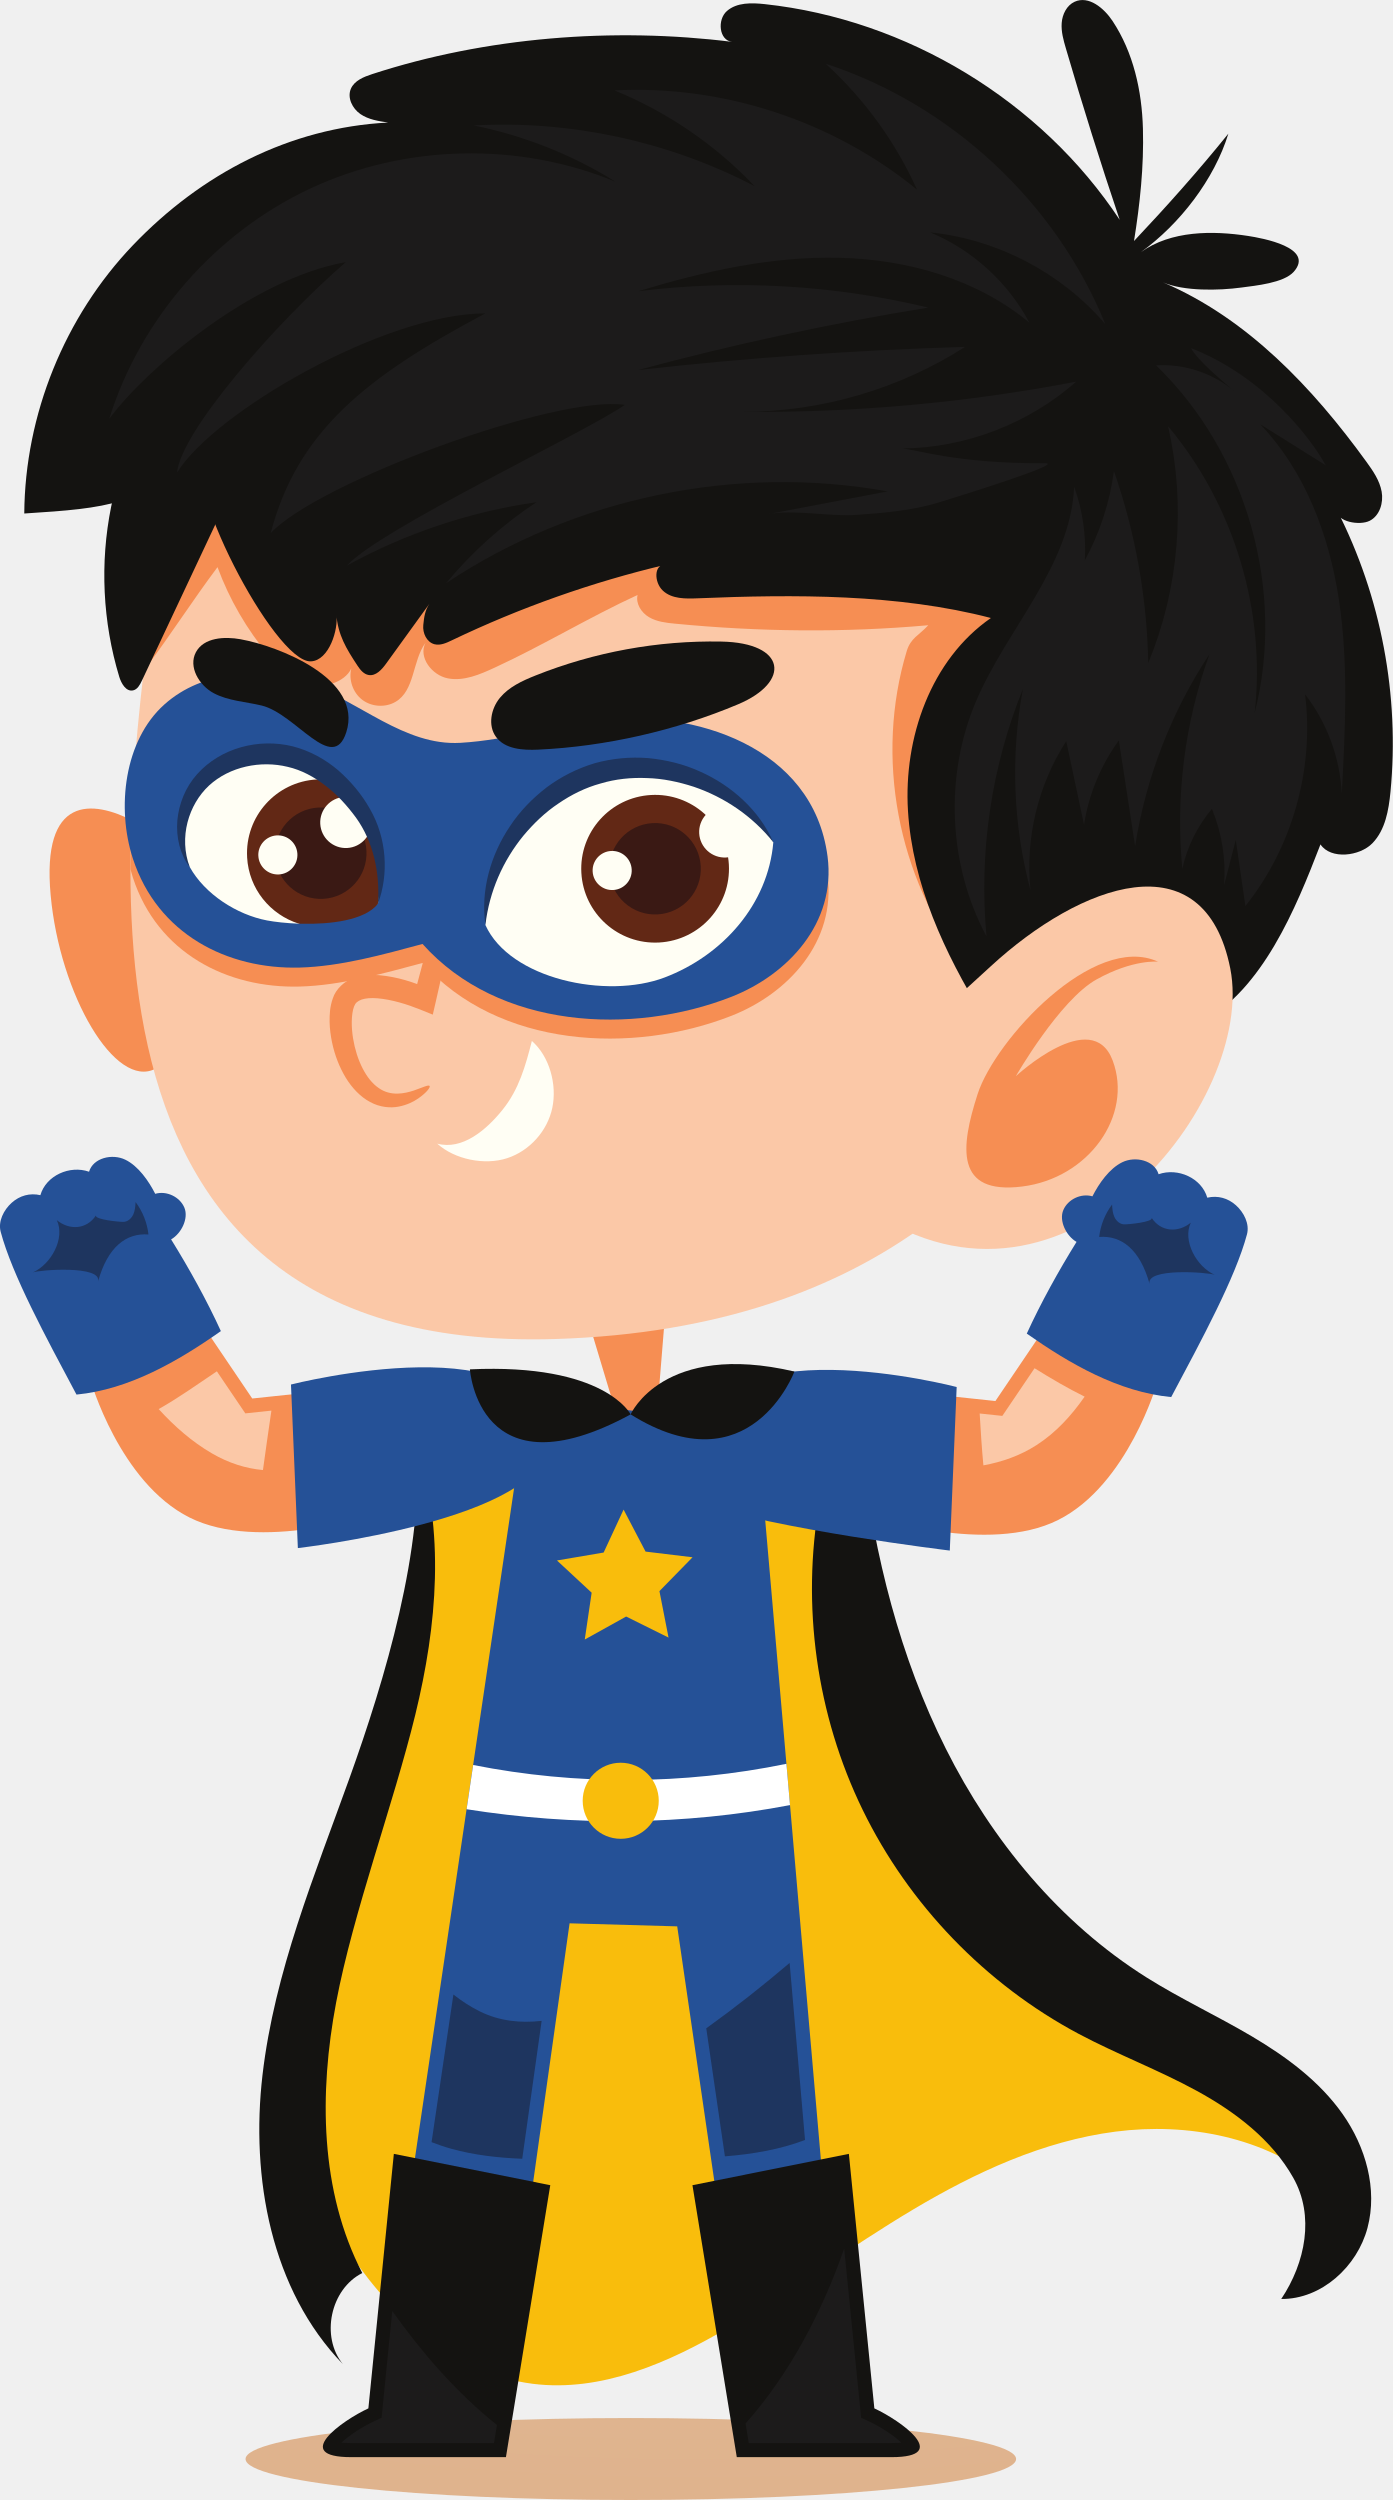
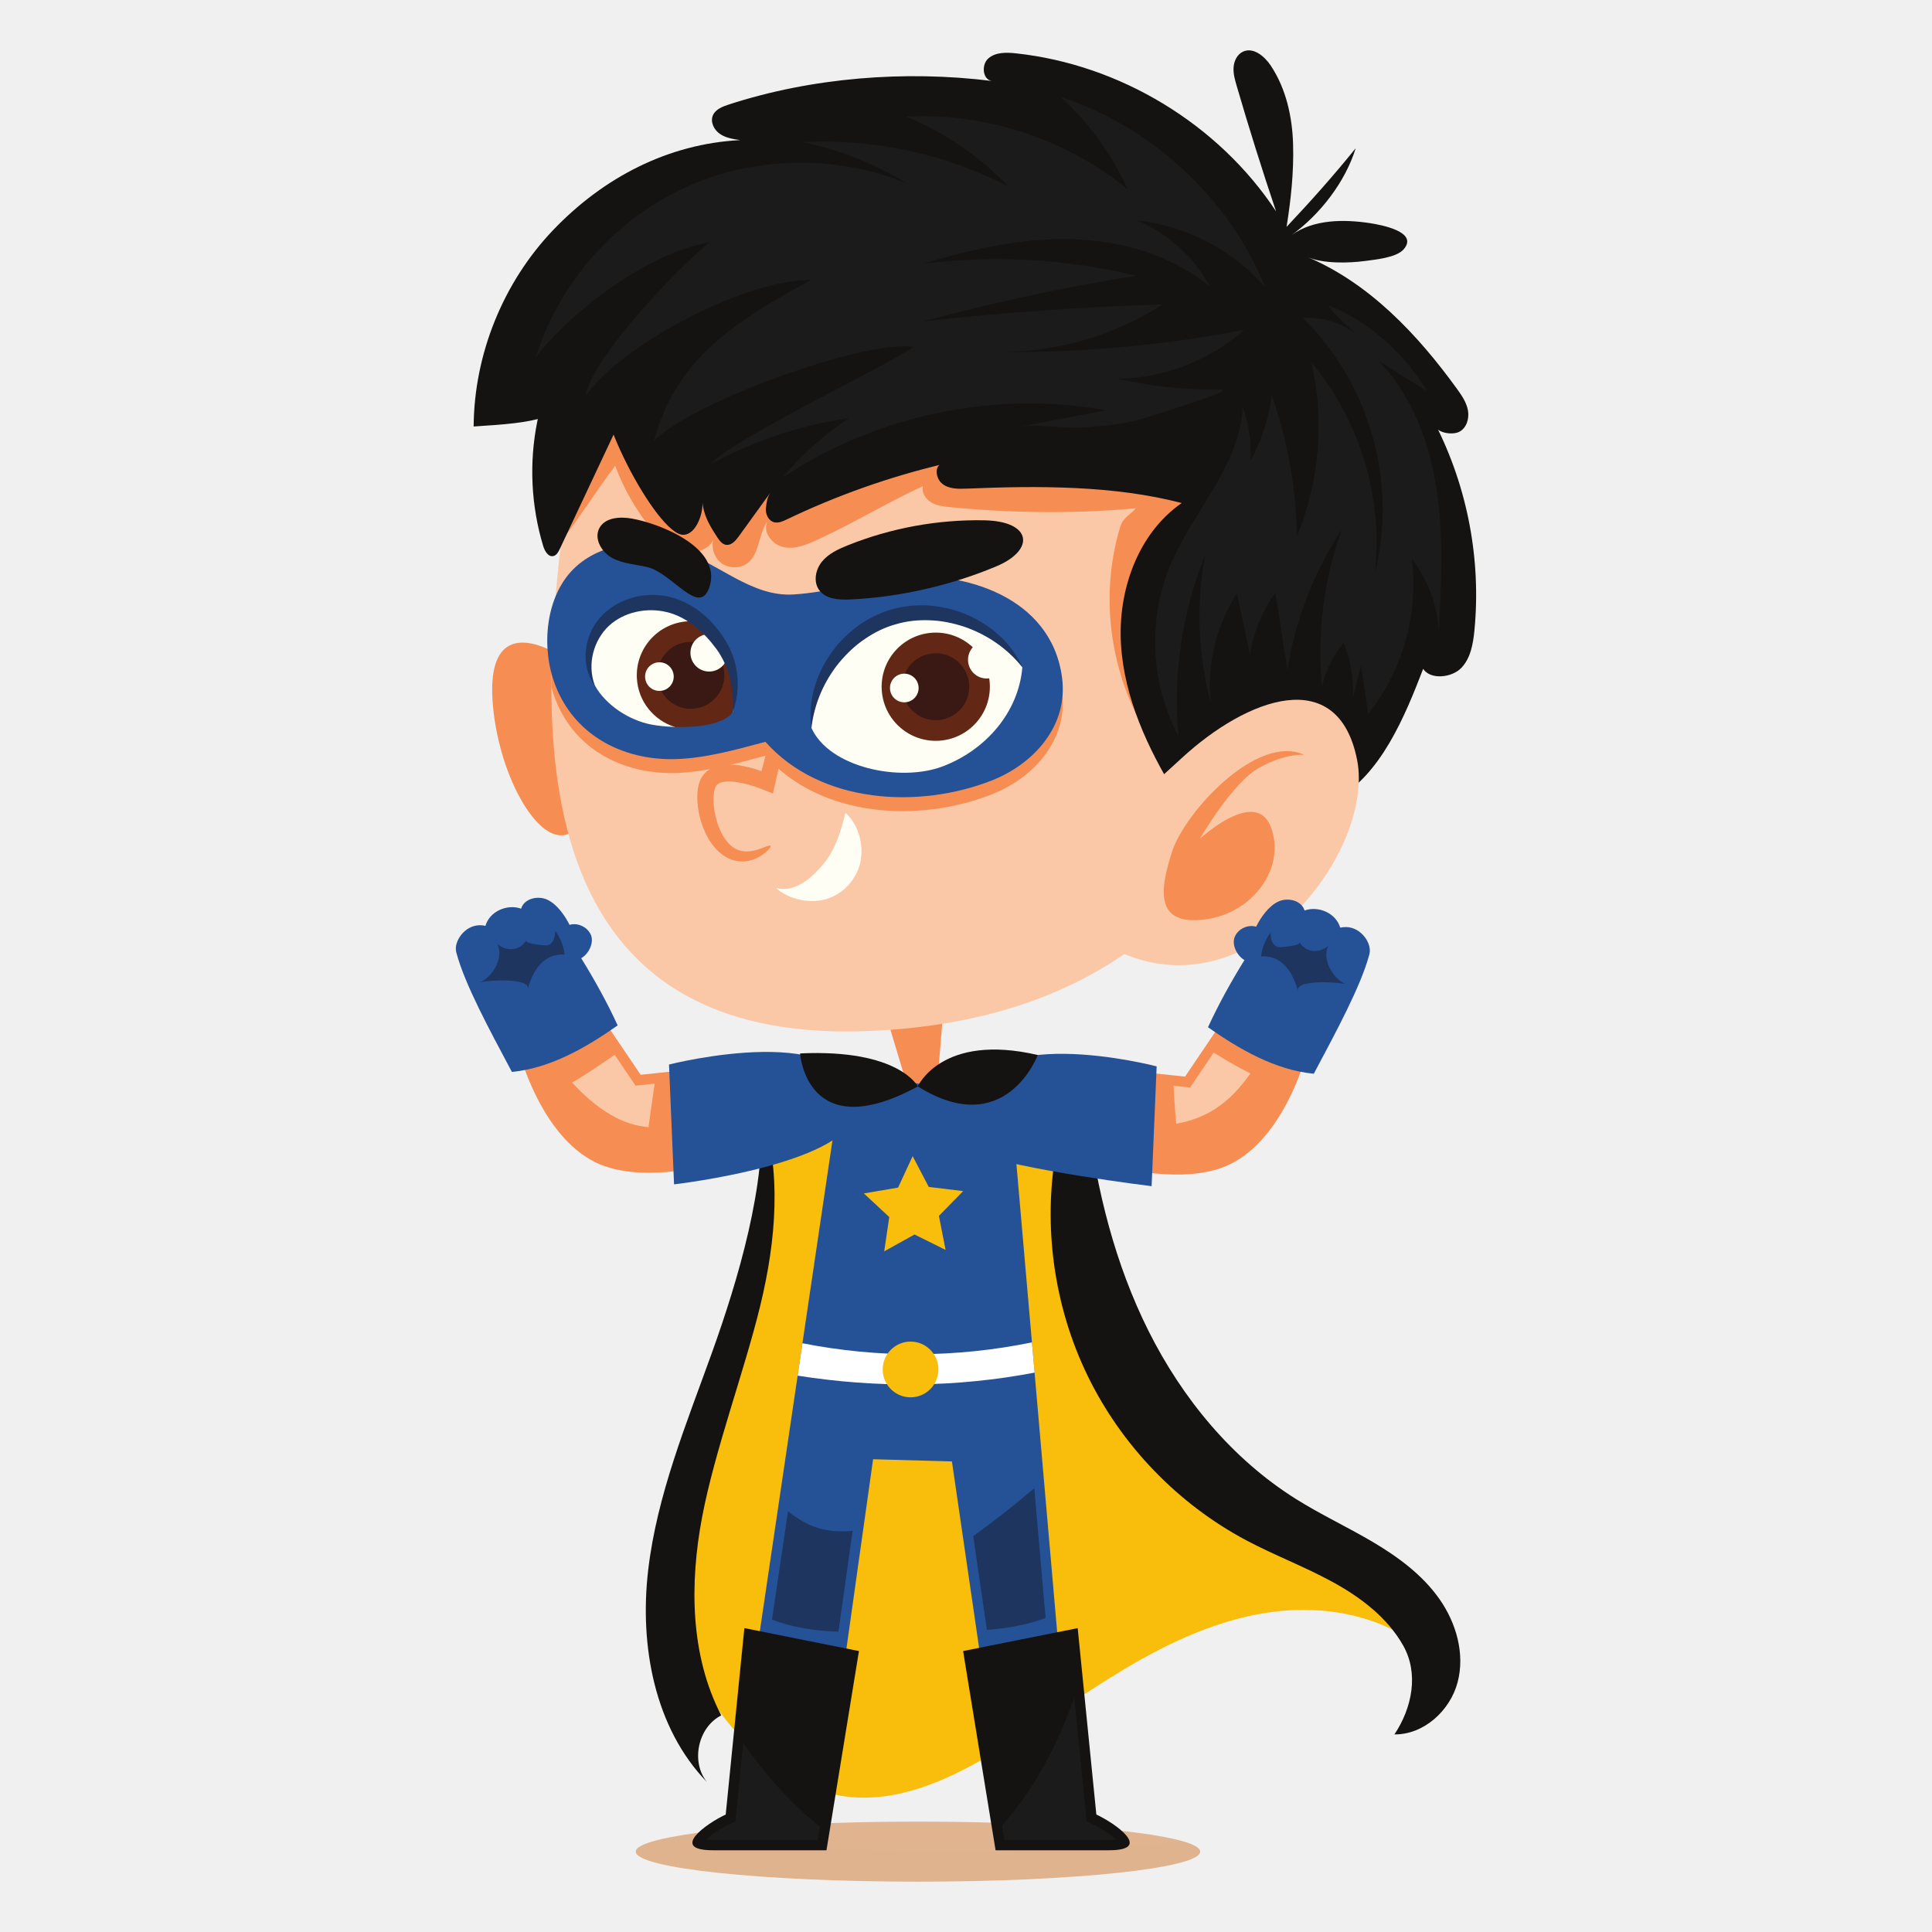
- <svg xmlns="http://www.w3.org/2000/svg" width="59.941mm" height="107.591mm" viewBox="0 0 59.941 107.591" version="1.1" id="svg2370">
+ <svg xmlns="http://www.w3.org/2000/svg" viewBox="0 0 256 256" version="1.1" id="svg2370">
  <defs id="defs2364">
    <clipPath id="clipPath250" clipPathUnits="userSpaceOnUse">
      <path id="path248" d="m 4080,340 c -259.58,0 -470,22.379 -470,50 0,27.621 210.42,50 470,50 259.57,0 470,-22.379 470,-50 0,-27.621 -210.43,-50 -470,-50" />
    </clipPath>
-     <radialGradient id="radialGradient256" spreadMethod="pad" gradientTransform="matrix(9045.77,0,0,-9045.77,4000,4000)" gradientUnits="userSpaceOnUse" r="1" cy="0" cx="0" fy="0" fx="0">
+     <radialGradient id="radialGradient256" spreadMethod="pad" gradientTransform="matrix(9045.77,0,0,-9045.77,4000,4000)" gradientUnits="userSpaceOnUse" r="1" cy="0" cx="0">
      <stop id="stop252" offset="0" style="stop-opacity:1;stop-color:#e1dfdb" />
      <stop id="stop254" offset="1" style="stop-opacity:1;stop-color:#dc721a" />
    </radialGradient>
  </defs>
-   <g id="layer1" transform="translate(-70.571,-17.17463)">
+   <g id="layer1" transform="matrix(2.255398, 0, 0, 2.255398, -98.76148, -32.0661)" style="">
    <g id="g2292" transform="matrix(-1,0,0,1,116.4166,-178.1306)">
      <path d="m 40.074,230.654 c 1.81,-0.944 3.986,-1.126 3.592,3.173 -0.394,4.299 -2.789,8.387 -4.517,7.468 -1.729,-0.919 0.925,-10.642 0.925,-10.642" style="fill:#f68e53;fill-opacity:1;fill-rule:nonzero;stroke:none;stroke-width:0.035" id="path200" />
      <path d="m 19.284,256.241 c 0.501,-1.586 0.95,-3.172 1.451,-4.758 -1.203,-0.15 -2.36,-0.076 -3.563,-0.226 0.119,1.459 0.237,2.917 0.356,4.376 0.54,0.204 1.179,0.586 1.756,0.609" style="fill:#f68e53;fill-opacity:1;fill-rule:nonzero;stroke:none;stroke-width:0.035" id="path202" />
      <path d="m 39.177,220.129 c 1.048,9.387 5.527,33.519 -17.255,32.802 -28.008,-0.882 -26.311,-29.243 -26.311,-29.243 l 17.644,-13.197 24.738,6.844 1.184,2.795" style="fill:#fbc8a7;fill-opacity:1;fill-rule:nonzero;stroke:none;stroke-width:0.035" id="path204" />
      <path d="m 40.067,228.419 c -0.279,-0.76 -0.702,-1.448 -1.292,-1.976 -1.682,-1.506 -4.171,-1.591 -6.189,-0.902 -2.194,0.748 -4.138,2.69 -6.554,2.55 -2.074,-0.121 -4.062,-0.774 -6.121,-0.999 -3.87,-0.423 -9.055,1.117 -9.68,5.888 -0.375,2.866 1.707,5.09 4.139,6.043 4.249,1.665 10.015,1.396 13.291,-2.275 1.71,0.459 3.522,0.967 5.286,1.015 3.114,0.085 6.122,-1.436 7.181,-4.695 0.038,-0.116 0.071,-0.236 0.103,-0.356 -3.52e-4,-1.461 -0.066,-2.904 -0.165,-4.292" style="fill:#f68e53;fill-opacity:1;fill-rule:nonzero;stroke:none;stroke-width:0.035" id="path206" />
      <path d="m 39.177,220.129 -1.184,-2.795 -24.738,-6.844 -14.643,10.953 c -0.05,3.707 1.518,7.378 3.343,10.672 l 2.353,4.704 c 2.921,-3.75 3.889,-8.94 2.516,-13.491 -0.172,-0.57 -0.526,-0.676 -0.929,-1.115 3.634,0.324 7.277,0.285 10.908,-0.068 0.383,-0.037 0.779,-0.083 1.11,-0.278 0.332,-0.195 0.581,-0.583 0.494,-0.957 2.077,0.957 4.069,2.169 6.145,3.126 0.637,0.294 1.326,0.595 2.016,0.464 0.689,-0.131 1.288,-0.911 0.965,-1.533 0.574,0.787 0.452,2.062 1.298,2.547 0.438,0.252 1.026,0.213 1.427,-0.094 0.401,-0.307 0.593,-0.863 0.466,-1.352 0.279,0.623 1.273,0.893 1.929,0.7 0.655,-0.193 1.167,-0.7 1.607,-1.223 0.955,-1.136 1.712,-2.439 2.225,-3.832 1.068,1.425 2.017,2.914 3.085,4.339 0.028,0.038 0.059,0.076 0.09,0.114 -0.175,-1.518 -0.354,-2.888 -0.483,-4.036" style="fill:#f68e53;fill-opacity:1;fill-rule:nonzero;stroke:none;stroke-width:0.035" id="path208" />
      <path d="m 27.356,242.041 c 0.045,-0.062 0.273,0.053 0.671,0.193 0.389,0.13 1.004,0.272 1.53,-0.111 0.531,-0.364 0.942,-1.193 1.095,-2.134 0.037,-0.235 0.058,-0.479 0.055,-0.72 -0.004,-0.234 -0.034,-0.491 -0.101,-0.654 -0.059,-0.152 -0.146,-0.222 -0.318,-0.291 -0.176,-0.06 -0.423,-0.078 -0.683,-0.056 -0.621,0.052 -1.288,0.261 -1.842,0.484 l -0.543,0.219 -0.126,-0.545 c -0.872,-3.759 -1.365,-6.58 -1.137,-6.636 0.228,-0.057 1.103,2.67 2.08,6.404 l -0.67,-0.327 c 0.66,-0.284 1.344,-0.518 2.162,-0.594 0.343,-0.025 0.71,-0.017 1.095,0.117 0.384,0.126 0.774,0.482 0.897,0.879 0.133,0.375 0.141,0.691 0.14,1.005 -0.006,0.31 -0.046,0.605 -0.104,0.886 -0.117,0.563 -0.32,1.074 -0.588,1.521 -0.271,0.443 -0.625,0.822 -1.048,1.049 -0.422,0.232 -0.886,0.271 -1.242,0.198 -0.359,-0.071 -0.629,-0.211 -0.826,-0.344 -0.392,-0.272 -0.534,-0.493 -0.497,-0.541" style="fill:#f68e53;fill-opacity:1;fill-rule:nonzero;stroke:none;stroke-width:0.035" id="path210" />
      <path d="m 19.911,226.274 c -3.87,-0.423 -9.055,1.117 -9.68,5.888 -0.375,2.866 1.707,5.09 4.139,6.043 4.249,1.665 10.015,1.396 13.291,-2.275 1.71,0.459 3.522,0.967 5.286,1.016 3.114,0.084 6.122,-1.437 7.182,-4.696 0.706,-2.173 0.375,-5.075 -1.354,-6.624 -1.681,-1.507 -4.17,-1.591 -6.189,-0.902 -2.194,0.748 -4.138,2.691 -6.554,2.55 -2.074,-0.121 -4.062,-0.774 -6.121,-0.999" style="fill:#255197;fill-opacity:1;fill-rule:nonzero;stroke:none;stroke-width:0.035" id="path212" />
      <path d="m 37.677,232.623 c -0.647,1.162 -2.019,2.046 -3.324,2.295 -0.337,0.063 -0.829,0.12 -1.369,0.139 l -0.003,-3.5e-4 c -0.033,0.001 -0.157,-0.314 -0.194,-0.313 -1.241,0.03 -3.206,-0.543 -3.203,-0.537 l -0.003,-0.006 c -0.032,-0.132 -0.501,-2.05 0.605,-3.841 0.034,-0.055 0.07,-0.108 0.106,-0.164 0.08,-0.12 0.165,-0.234 0.253,-0.347 0.085,-0.117 0.18,-0.226 0.273,-0.334 0.694,-0.801 1.582,-1.437 2.613,-1.667 1.311,-0.297 2.782,0.073 3.705,1.049 0.925,0.976 1.195,2.553 0.541,3.727" style="fill:#fffef4;fill-opacity:1;fill-rule:nonzero;stroke:none;stroke-width:0.035" id="path214" />
      <path d="m 35.211,232.201 c -0.076,1.363 -0.999,2.47 -2.227,2.856 l -0.003,-3.5e-4 c -0.033,0.001 -0.07,0.002 -0.106,0.003 -1.242,0.031 -2.724,-0.143 -3.291,-0.853 l -0.003,-0.006 c -0.102,-0.579 -0.303,-2.352 0.605,-3.841 0.034,-0.055 0.07,-0.108 0.106,-0.164 0.08,-0.12 0.165,-0.234 0.253,-0.347 0.085,-0.117 0.18,-0.226 0.273,-0.334 0.188,-0.217 0.391,-0.418 0.607,-0.606 0.255,-0.053 0.52,-0.074 0.788,-0.059 1.753,0.098 3.095,1.598 2.997,3.351" style="fill:#622815;fill-opacity:1;fill-rule:nonzero;stroke:none;stroke-width:0.035" id="path216" />
      <path d="m 24.955,235.115 c 0.048,-2.909 -2.034,-5.723 -4.831,-6.527 -2.796,-0.804 -6.056,0.476 -7.559,2.967 0.225,2.668 2.175,4.867 4.677,5.817 2.503,0.95 6.666,0.067 7.713,-2.256" style="fill:#fffef4;fill-opacity:1;fill-rule:nonzero;stroke:none;stroke-width:0.035" id="path218" />
      <path d="m 20.826,232.87 c -0.098,1.753 -1.598,3.094 -3.351,2.997 -1.753,-0.098 -3.095,-1.598 -2.997,-3.351 0.097,-1.753 1.598,-3.095 3.351,-2.997 1.753,0.098 3.095,1.598 2.997,3.351" style="fill:#622815;fill-opacity:1;fill-rule:nonzero;stroke:none;stroke-width:0.035" id="path220" />
      <path d="m 19.617,232.803 c -0.06,1.085 -0.989,1.916 -2.074,1.855 -1.085,-0.061 -1.916,-0.989 -1.855,-2.074 0.06,-1.085 0.989,-1.916 2.074,-1.855 1.085,0.06 1.916,0.989 1.855,2.074" style="fill:#3a1914;fill-opacity:1;fill-rule:nonzero;stroke:none;stroke-width:0.035" id="path222" />
      <path d="m 24.955,235.115 c -0.166,-1.452 -0.761,-2.774 -1.633,-3.843 -0.443,-0.528 -0.939,-1.008 -1.506,-1.385 -0.559,-0.384 -1.171,-0.687 -1.818,-0.863 -0.642,-0.193 -1.322,-0.263 -1.999,-0.233 -0.68,0.018 -1.355,0.162 -2.011,0.374 -1.306,0.445 -2.512,1.247 -3.424,2.389 0.588,-1.348 1.777,-2.438 3.165,-3.049 0.694,-0.318 1.448,-0.498 2.215,-0.573 0.769,-0.062 1.553,0.01 2.304,0.218 0.748,0.224 1.451,0.577 2.068,1.039 0.611,0.469 1.153,1.024 1.573,1.661 0.852,1.255 1.281,2.808 1.065,4.263" style="fill:#1e355f;fill-opacity:1;fill-rule:nonzero;stroke:none;stroke-width:0.035" id="path224" />
      <path d="m 34.004,232.133 c -0.06,1.085 -0.989,1.916 -2.074,1.855 -1.085,-0.061 -1.916,-0.989 -1.855,-2.074 0.061,-1.085 0.989,-1.916 2.074,-1.855 1.085,0.06 1.916,0.989 1.855,2.074" style="fill:#3a1914;fill-opacity:1;fill-rule:nonzero;stroke:none;stroke-width:0.035" id="path226" />
      <path d="m 34.727,232.145 c -0.026,0.464 -0.423,0.82 -0.887,0.793 -0.464,-0.026 -0.819,-0.423 -0.793,-0.887 0.026,-0.464 0.423,-0.819 0.887,-0.793 0.464,0.026 0.82,0.423 0.794,0.887" style="fill:#fffef4;fill-opacity:1;fill-rule:nonzero;stroke:none;stroke-width:0.035" id="path228" />
      <path d="m 32.063,230.762 c -0.034,0.607 -0.554,1.072 -1.16,1.038 -0.607,-0.034 -1.071,-0.554 -1.038,-1.16 0.034,-0.607 0.554,-1.071 1.16,-1.038 0.607,0.034 1.071,0.554 1.038,1.16" style="fill:#fffef4;fill-opacity:1;fill-rule:nonzero;stroke:none;stroke-width:0.035" id="path230" />
      <path d="m 29.582,234.207 c -0.475,-1.279 -0.389,-2.828 0.347,-4.094 0.35,-0.625 0.815,-1.176 1.363,-1.658 0.554,-0.472 1.221,-0.841 1.952,-1.029 1.458,-0.363 3.105,0.063 4.116,1.194 0.506,0.564 0.79,1.283 0.854,2.002 0.057,0.717 -0.113,1.457 -0.535,2.003 0.483,-1.284 0.048,-2.696 -0.827,-3.511 -0.895,-0.824 -2.23,-1.089 -3.389,-0.806 -0.586,0.134 -1.135,0.43 -1.628,0.813 -0.498,0.376 -0.933,0.86 -1.31,1.373 -0.733,1.018 -1.044,2.359 -0.942,3.714" style="fill:#1e355f;fill-opacity:1;fill-rule:nonzero;stroke:none;stroke-width:0.035" id="path232" />
      <path d="m 20.34,232.815 c -0.026,0.464 -0.423,0.819 -0.887,0.793 -0.464,-0.026 -0.82,-0.423 -0.793,-0.887 0.026,-0.464 0.423,-0.819 0.887,-0.793 0.464,0.026 0.819,0.423 0.793,0.887" style="fill:#fffef4;fill-opacity:1;fill-rule:nonzero;stroke:none;stroke-width:0.035" id="path234" />
      <path d="m 15.755,231.171 c -0.034,0.607 -0.553,1.071 -1.16,1.038 -0.607,-0.034 -1.071,-0.553 -1.038,-1.16 0.034,-0.607 0.554,-1.071 1.16,-1.037 0.607,0.034 1.071,0.553 1.038,1.16" style="fill:#fffef4;fill-opacity:1;fill-rule:nonzero;stroke:none;stroke-width:0.035" id="path236" />
      <path d="m 27.029,244.523 c -0.754,0.685 -2.04,0.941 -3.008,0.627 -0.969,-0.315 -1.739,-1.175 -1.946,-2.173 -0.206,-0.997 0.117,-2.2 0.881,-2.873 0.276,1.085 0.559,2.087 1.26,2.96 0.701,0.873 1.734,1.752 2.814,1.459" style="fill:#fffef4;fill-opacity:1;fill-rule:nonzero;stroke:none;stroke-width:0.035" id="path238" />
      <path d="m 3.198,221.9 c 2.592,1.794 3.766,5.163 3.571,8.309 -0.195,3.146 -1.571,6.102 -3.218,8.79 -1.652,2.697 -6.647,1.839 -9.416,0.312 -2.631,-1.451 -4.04,-4.862 -5.118,-7.666 -0.438,0.661 -1.691,0.517 -2.24,-0.055 -0.55,-0.572 -0.695,-1.413 -0.772,-2.202 -0.402,-4.146 0.403,-8.401 2.293,-12.113 0.034,0.484 -0.967,0.663 -1.399,0.443 -0.433,-0.22 -0.601,-0.78 -0.514,-1.258 0.087,-0.478 0.373,-0.892 0.658,-1.285 2.31,-3.187 5.125,-6.171 8.746,-7.716 -0.897,0.383 -2.377,0.355 -3.367,0.221 -0.605,-0.082 -1.823,-0.194 -2.254,-0.678 -0.921,-1.042 1.36,-1.449 1.967,-1.543 1.518,-0.234 3.316,-0.235 4.609,0.698 -1.671,-1.206 -3.158,-3.13 -3.763,-5.1 1.304,1.616 2.637,3.11 4.061,4.621 -0.258,-1.607 -0.428,-3.207 -0.384,-4.833 0.044,-1.627 0.409,-3.28 1.308,-4.637 0.368,-0.555 1.027,-1.105 1.633,-0.827 0.339,0.156 0.527,0.539 0.555,0.912 0.028,0.372 -0.076,0.74 -0.181,1.098 -0.721,2.474 -1.493,4.933 -2.315,7.376 3.383,-5.128 9.167,-8.625 15.275,-9.284 0.565,-0.061 1.199,-0.078 1.627,0.295 0.428,0.373 0.343,1.265 -0.222,1.329 5.106,-0.638 10.597,-0.207 15.489,1.387 0.365,0.119 0.768,0.28 0.919,0.633 0.164,0.386 -0.065,0.849 -0.411,1.087 -0.346,0.238 -0.778,0.304 -1.193,0.365 4.247,0.219 8.045,2.207 10.984,5.281 2.938,3.074 4.647,7.293 4.675,11.545 -3.672,-0.236 -4.928,-0.356 -7.79,-2.669 1.2,0.97 -2.963,9.096 -4.543,9.032 -0.788,-0.032 -1.198,-1.396 -1.096,-2.016 -0.078,0.893 -0.421,1.456 -0.914,2.204 -0.117,0.178 -0.267,0.363 -0.477,0.399 -0.31,0.054 -0.565,-0.232 -0.75,-0.487 -0.621,-0.859 -1.242,-1.718 -1.864,-2.577 0.192,0.292 0.226,0.563 0.262,0.911 0.036,0.348 -0.147,0.745 -0.486,0.83 -0.248,0.061 -0.502,-0.054 -0.733,-0.165 -2.945,-1.412 -6.043,-2.508 -9.221,-3.261 0.527,-0.036 0.515,0.758 0.129,1.119 -0.386,0.361 -0.977,0.351 -1.505,0.329 -4.132,-0.171 -8.616,-0.197 -12.617,0.849" style="fill:#141311;fill-opacity:1;fill-rule:nonzero;stroke:none;stroke-width:0.035" id="path240" />
      <path d="m 39.745,224.61 c 0.081,0.171 0.185,0.363 0.369,0.406 0.302,0.07 0.51,-0.29 0.6,-0.587 0.715,-2.36 0.836,-4.897 0.349,-7.314 -0.207,-1.027 -0.532,-2.054 -1.16,-2.893 -0.627,-0.839 -1.596,-1.471 -2.644,-1.492 -0.789,-0.015 -2.034,0.495 -2.235,1.368 -0.205,0.893 0.883,2.351 1.255,3.141 1.155,2.457 2.31,4.914 3.465,7.371" style="fill:#141311;fill-opacity:1;fill-rule:nonzero;stroke:none;stroke-width:0.035" id="path242" />
      <g transform="matrix(0.03527778,0,0,-0.03527778,-125.2361,314.8909)" id="g244">
        <g id="g246" clip-path="url(#clipPath250)">
          <path d="m 4080,340 c -259.58,0 -470,22.379 -470,50 0,27.621 210.42,50 470,50 259.57,0 470,-22.379 470,-50 0,-27.621 -210.43,-50 -470,-50" style="fill:url(#radialGradient256);fill-opacity:1;fill-rule:nonzero;stroke:none" id="path258" />
        </g>
      </g>
      <path d="m -11.026,289.282 c 2.413,-2.004 5.757,-2.642 8.867,-2.239 3.111,0.403 6.025,1.753 8.719,3.359 2.695,1.606 5.223,3.48 7.926,5.071 2.566,1.51 5.473,2.794 8.427,2.423 3.503,-0.441 6.333,-3.135 8.208,-6.127 2.892,-4.613 0.758,-10.761 -0.671,-16.015 -1.429,-5.254 -3.258,-10.556 -2.899,-15.989 -4.009,-3.022 -9.448,-4.054 -14.285,-2.71 -0.981,0.272 -1.983,0.668 -2.634,1.451 -1.195,1.438 -0.797,3.549 -0.718,5.416 0.185,4.329 -1.748,8.553 -4.569,11.841 -2.821,3.288 -6.478,5.746 -10.225,7.923 -2.554,1.484 -5.079,2.843 -6.148,5.597" style="fill:#f9bd0c;fill-opacity:1;fill-rule:nonzero;stroke:none;stroke-width:0.035" id="path260" />
      <path d="m 8.743,257.861 c -0.536,4.39 -1.62,8.748 -3.602,12.701 -1.982,3.953 -4.899,7.495 -8.643,9.848 -1.463,0.919 -3.035,1.65 -4.522,2.529 -1.487,0.879 -2.913,1.931 -3.908,3.342 -0.996,1.412 -1.517,3.232 -1.075,4.902 0.441,1.67 1.985,3.079 3.712,3.062 -1.044,-1.567 -1.441,-3.58 -0.515,-5.22 0.925,-1.64 2.49,-2.829 4.142,-3.733 1.652,-0.905 3.424,-1.571 5.087,-2.455 4.008,-2.134 7.313,-5.562 9.301,-9.643 1.988,-4.083 2.647,-8.799 1.855,-13.269 -0.1,-0.566 -0.232,-1.149 -0.583,-1.605 -0.351,-0.456 -0.711,-0.666 -1.247,-0.458" style="fill:#141311;fill-opacity:1;fill-rule:nonzero;stroke:none;stroke-width:0.035" id="path262" />
      <path d="m 27.928,257.427 c -0.373,4.438 1.365,10.192 2.87,14.384 1.505,4.192 3.234,8.366 3.75,12.79 0.516,4.424 -0.364,9.254 -3.463,12.453 0.976,-1.186 0.541,-3.237 -0.831,-3.925 1.825,-3.521 1.863,-7.747 1.126,-11.643 -0.737,-3.897 -2.468,-8.536 -3.408,-12.389 -0.939,-3.853 -1.296,-7.906 -0.044,-11.669" style="fill:#141311;fill-opacity:1;fill-rule:nonzero;stroke:none;stroke-width:0.035" id="path264" />
      <path d="m 7.273,255.147 -4.266,0.453 -2.26,-3.342 -4.705,2.54 c 0,0 1.249,4.407 4.263,5.921 3.013,1.514 7.969,-0.151 7.969,-0.151 l -1.001,-5.421" style="fill:#f68e53;fill-opacity:1;fill-rule:nonzero;stroke:none;stroke-width:0.035" id="path266" />
      <path d="m 1.235,257.496 c 0.71,0.456 1.485,0.727 2.289,0.873 0.07,-0.742 0.117,-1.487 0.16,-2.232 l -0.975,0.103 -1.387,-2.051 c -0.704,0.44 -1.42,0.859 -2.155,1.223 0.564,0.81 1.23,1.544 2.068,2.084" style="fill:#fbc8a7;fill-opacity:1;fill-rule:nonzero;stroke:none;stroke-width:0.035" id="path268" />
      <path d="m 15.691,257.519 c 0.101,1.638 1.926,1.797 0.066,2.463 -3.16,1.131 -10.787,2.054 -10.787,2.054 l -0.296,-7.039 c 0,0 10.688,-2.803 11.017,2.522" style="fill:#255197;fill-opacity:1;fill-rule:nonzero;stroke:none;stroke-width:0.035" id="path270" />
      <path d="m 30.724,255.04 4.266,0.452 2.26,-3.343 4.705,2.541 c 0,0 -1.249,4.408 -4.263,5.922 -3.013,1.514 -7.969,-0.151 -7.969,-0.151 l 1.001,-5.421" style="fill:#f68e53;fill-opacity:1;fill-rule:nonzero;stroke:none;stroke-width:0.035" id="path272" />
      <path d="m 36.512,254.323 -1.224,1.809 -1.123,-0.119 c 0.123,0.853 0.25,1.705 0.364,2.558 0.733,-0.067 1.47,-0.295 2.197,-0.718 0.863,-0.502 1.614,-1.165 2.291,-1.906 -0.864,-0.487 -1.674,-1.07 -2.504,-1.625" style="fill:#fbc8a7;fill-opacity:1;fill-rule:nonzero;stroke:none;stroke-width:0.035" id="path274" />
      <path d="m 22.306,257.412 c -0.005,3.294 10.721,4.517 10.721,4.517 l 0.296,-7.039 c 0,0 -11.008,-2.813 -11.017,2.522" style="fill:#255197;fill-opacity:1;fill-rule:nonzero;stroke:none;stroke-width:0.035" id="path276" />
      <path d="m 13.35,255.718 4.145,0.457 5.641,-0.778 5.258,35.534 -5.209,0.303 -1.852,-13.156 -4.632,0.131 -1.947,13.365 -4.417,-1.251 3.013,-34.604" style="fill:#255197;fill-opacity:1;fill-rule:nonzero;stroke:none;stroke-width:0.035" id="path278" />
      <path d="m 11.863,279.783 -0.663,7.618 c 1.065,0.409 2.251,0.611 3.448,0.706 l 0.803,-5.511 c -1.235,-0.886 -2.429,-1.827 -3.587,-2.813" style="fill:#1e355f;fill-opacity:1;fill-rule:nonzero;stroke:none;stroke-width:0.035" id="path280" />
      <path d="m 25.202,281.866 c -0.861,0.426 -1.765,0.512 -2.667,0.41 l 0.835,5.935 c 1.034,-0.041 2.058,-0.155 3.053,-0.43 0.29,-0.08 0.572,-0.177 0.85,-0.285 l -0.94,-6.354 c -0.356,0.279 -0.731,0.526 -1.131,0.724" style="fill:#1e355f;fill-opacity:1;fill-rule:nonzero;stroke:none;stroke-width:0.035" id="path282" />
      <path d="m 19.009,260.273 0.858,1.848 2.009,0.341 -1.493,1.387 0.297,2.016 -1.781,-0.99 -1.825,0.906 0.392,-2 -1.425,-1.456 2.022,-0.245 0.945,-1.806" style="fill:#f9bd0c;fill-opacity:1;fill-rule:nonzero;stroke:none;stroke-width:0.035" id="path284" />
      <path d="m 9.314,288 6.731,1.348 -1.908,11.704 c 0,0 -4.044,0 -6.66,0 -2.616,0 -0.375,-1.584 0.74,-2.099 l 1.096,-10.953" style="fill:#141311;fill-opacity:1;fill-rule:nonzero;stroke:none;stroke-width:0.035" id="path286" />
      <path d="m 9.515,292.073 -0.729,7.284 -0.314,0.145 c -0.55,0.253 -1.118,0.644 -1.416,0.924 0.105,0.011 0.243,0.019 0.421,0.019 h 6.145 l 0.137,-0.842 c -1.898,-2.133 -3.297,-4.808 -4.245,-7.53" style="fill:#1c1b1b;fill-opacity:1;fill-rule:nonzero;stroke:none;stroke-width:0.035" id="path288" />
      <path d="m 28.895,288 -6.731,1.348 1.908,11.704 c 0,0 4.044,0 6.66,0 2.615,0 0.375,-1.584 -0.74,-2.099 l -1.096,-10.953" style="fill:#141311;fill-opacity:1;fill-rule:nonzero;stroke:none;stroke-width:0.035" id="path290" />
      <path d="m 29.423,299.357 -0.46,-4.592 c -1.306,1.831 -2.771,3.515 -4.504,4.904 l 0.127,0.777 h 6.145 c 0.179,0 0.316,-0.008 0.422,-0.019 -0.297,-0.279 -0.866,-0.67 -1.416,-0.924 l -0.314,-0.145" style="fill:#1c1b1b;fill-opacity:1;fill-rule:nonzero;stroke:none;stroke-width:0.035" id="path292" />
      <path d="m 12.001,271.213 -0.155,1.777 c 4.592,0.876 9.294,0.909 13.919,0.178 l -0.282,-1.904 c -4.438,0.88 -9.051,0.86 -13.483,-0.051" style="fill:#ffffff;fill-opacity:1;fill-rule:nonzero;stroke:none;stroke-width:0.035" id="path294" />
      <path d="m 42.553,255.323 c -2.257,-0.217 -4.357,-1.428 -6.213,-2.732 0.61,-1.333 1.369,-2.701 2.142,-3.947 -0.439,-0.25 -0.767,-0.906 -0.569,-1.371 0.198,-0.464 0.768,-0.733 1.252,-0.59 0.283,-0.555 0.728,-1.197 1.289,-1.469 0.561,-0.272 1.382,-0.08 1.559,0.518 0.83,-0.292 1.851,0.163 2.095,1.009 0.452,-0.104 0.888,0.017 1.233,0.326 0.345,0.309 0.595,0.803 0.475,1.251 -0.497,1.865 -1.949,4.537 -3.262,7.005" style="fill:#255197;fill-opacity:1;fill-rule:nonzero;stroke:none;stroke-width:0.035" id="path296" />
      <path d="m 43.4,247.816 c -0.554,0.452 -1.289,0.396 -1.682,-0.201 0.046,0.178 -1.005,0.28 -1.188,0.275 -0.184,-0.005 -0.34,-0.148 -0.418,-0.314 -0.077,-0.167 -0.09,-0.355 -0.102,-0.538 -0.304,0.405 -0.498,0.892 -0.554,1.395 0.957,-0.074 1.759,0.533 2.171,2.029 -0.197,-0.72 2.563,-0.504 2.808,-0.395 -0.791,-0.351 -1.403,-1.466 -1.035,-2.25" style="fill:#1e355f;fill-opacity:1;fill-rule:nonzero;stroke:none;stroke-width:0.035" id="path298" />
      <path d="m 35.485,222.817 c 0.706,-0.127 1.59,-0.076 1.929,0.556 0.337,0.628 -0.136,1.429 -0.766,1.764 -0.629,0.335 -1.37,0.365 -2.063,0.532 -1.467,0.353 -3.058,2.962 -3.641,1.153 -0.745,-2.312 2.948,-3.718 4.542,-4.004" style="fill:#141311;fill-opacity:1;fill-rule:nonzero;stroke:none;stroke-width:0.035" id="path300" />
      <path d="m 14.803,222.916 c 2.73,-0.051 5.469,0.45 8.005,1.464 0.563,0.225 1.137,0.49 1.523,0.957 0.386,0.467 0.527,1.19 0.169,1.68 -0.388,0.532 -1.154,0.58 -1.812,0.55 -2.899,-0.132 -5.932,-0.823 -8.608,-1.952 -2.278,-0.961 -2.082,-2.647 0.723,-2.699" style="fill:#141311;fill-opacity:1;fill-rule:nonzero;stroke:none;stroke-width:0.035" id="path302" />
      <path d="m 20.769,272.804 c 0,0.904 -0.733,1.637 -1.637,1.637 -0.904,0 -1.637,-0.733 -1.637,-1.637 0,-0.904 0.733,-1.637 1.637,-1.637 0.904,0 1.637,0.733 1.637,1.637" style="fill:#f9bd0c;fill-opacity:1;fill-rule:nonzero;stroke:none;stroke-width:0.035" id="path304" />
      <path d="m 3.212,236.895 c -3.865,-3.561 -9.194,-5.533 -10.313,0.09 -1.119,5.623 7.059,16.153 15.518,10.406 3.828,-2.6 -2.983,-8.449 -5.205,-10.496" style="fill:#fbc8a7;fill-opacity:1;fill-rule:nonzero;stroke:none;stroke-width:0.035" id="path306" />
      <path d="m -3.994,236.694 c 2.769,-1.274 7.013,3.369 7.765,5.692 0.752,2.323 0.967,4.337 -1.906,3.984 -2.873,-0.353 -4.794,-3.06 -3.904,-5.425 0.89,-2.365 4.168,0.678 4.168,0.678 0,0 -1.886,-3.282 -3.472,-4.165 -1.585,-0.883 -2.653,-0.764 -2.653,-0.764" style="fill:#f68e53;fill-opacity:1;fill-rule:nonzero;stroke:none;stroke-width:0.035" id="path308" />
      <path d="m -4.556,255.43 c 2.257,-0.217 4.358,-1.428 6.213,-2.731 -0.61,-1.333 -1.369,-2.701 -2.142,-3.947 0.439,-0.25 0.767,-0.906 0.569,-1.371 -0.198,-0.465 -0.768,-0.733 -1.252,-0.59 -0.283,-0.555 -0.728,-1.198 -1.289,-1.469 -0.561,-0.272 -1.382,-0.08 -1.559,0.518 -0.83,-0.292 -1.851,0.163 -2.095,1.009 -0.452,-0.104 -0.888,0.017 -1.233,0.326 -0.345,0.309 -0.595,0.803 -0.476,1.251 0.498,1.865 1.95,4.537 3.262,7.005" style="fill:#255197;fill-opacity:1;fill-rule:nonzero;stroke:none;stroke-width:0.035" id="path310" />
      <path d="m -5.403,247.923 c 0.554,0.452 1.289,0.396 1.682,-0.201 -0.046,0.178 1.005,0.28 1.188,0.275 0.183,-0.005 0.34,-0.148 0.418,-0.315 0.077,-0.166 0.09,-0.355 0.101,-0.538 0.304,0.405 0.498,0.891 0.555,1.395 -0.957,-0.074 -1.759,0.533 -2.171,2.029 0.197,-0.72 -2.563,-0.505 -2.808,-0.396 0.791,-0.351 1.403,-1.466 1.035,-2.25" style="fill:#1e355f;fill-opacity:1;fill-rule:nonzero;stroke:none;stroke-width:0.035" id="path312" />
      <path d="m 11.656,254.331 c 0,0 1.899,5.068 7.05,1.844 0,0 -1.396,-3.163 -7.05,-1.844" style="fill:#141311;fill-opacity:1;fill-rule:nonzero;stroke:none;stroke-width:0.035" id="path314" />
      <path d="m 18.706,256.176 c 0,0 1.098,-2.208 6.916,-1.939 0,0 -0.368,5.493 -6.916,1.939" style="fill:#141311;fill-opacity:1;fill-rule:nonzero;stroke:none;stroke-width:0.035" id="path316" />
      <path d="m -11.208,215.329 c 0.939,-0.588 1.877,-1.176 2.816,-1.764 -1.929,2.024 -2.962,4.769 -3.382,7.533 -0.42,2.764 -0.274,5.579 -0.126,8.371 0.073,-1.544 0.633,-3.061 1.58,-4.283 -0.4,3.216 0.548,6.578 2.568,9.112 0.138,-0.95 0.276,-1.899 0.414,-2.848 0.168,0.651 0.336,1.303 0.504,1.954 -0.086,-1.117 0.095,-2.254 0.523,-3.289 0.625,0.74 1.066,1.634 1.274,2.58 0.297,-3.115 -0.105,-6.295 -1.169,-9.237 1.64,2.482 2.739,5.321 3.2,8.26 0.234,-1.516 0.468,-3.032 0.701,-4.548 0.778,1.068 1.296,2.324 1.498,3.629 0.255,-1.199 0.51,-2.398 0.765,-3.597 1.216,1.881 1.769,4.181 1.541,6.41 0.75,-2.815 0.861,-5.798 0.322,-8.66 1.36,3.359 1.904,7.045 1.569,10.654 1.647,-3.076 1.818,-6.902 0.454,-10.113 -1.337,-3.147 -4.076,-5.823 -4.226,-9.239 -0.364,1.01 -0.521,2.093 -0.46,3.165 -0.647,-1.189 -1.074,-2.498 -1.252,-3.84 -0.923,2.653 -1.424,5.453 -1.477,8.261 -1.323,-3.2 -1.627,-6.812 -0.854,-10.189 -2.837,3.383 -4.216,7.948 -3.726,12.336 -1.344,-5.261 0.337,-11.185 4.243,-14.957 -1.221,-0.079 -2.467,0.338 -3.394,1.136 0.506,-0.435 1.615,-1.351 1.887,-1.876 -3.137,1.218 -5.188,3.915 -5.79,5.038" style="fill:#1c1b1b;fill-opacity:1;fill-rule:nonzero;stroke:none;stroke-width:0.035" id="path318" />
      <path d="m 12.819,217.438 c -1.725,-0.328 -3.45,-0.656 -5.175,-0.985 6.526,-1.178 13.488,0.27 19.004,3.951 -1.115,-1.345 -2.431,-2.524 -3.89,-3.486 2.855,0.408 5.634,1.337 8.16,2.728 -1.44,-1.583 -10.208,-5.696 -11.964,-6.917 2.94,-0.447 13.22,3.339 15.242,5.52 -1.15,-4.389 -4.125,-6.742 -9.24,-9.457 4.332,0 11.68,4.266 13.269,6.852 -0.159,-1.752 -4.217,-6.417 -7.26,-9.057 4.037,0.706 8.618,4.622 10.179,6.743 -1.342,-4.308 -4.559,-7.995 -8.645,-9.908 -4.087,-1.913 -8.979,-2.022 -13.146,-0.294 1.868,-1.165 3.947,-1.99 6.105,-2.424 -4.166,-0.23 -8.389,0.683 -12.088,2.613 1.688,-1.778 3.758,-3.193 6.028,-4.121 -4.666,-0.242 -9.402,1.312 -13.018,4.271 0.923,-2.049 2.269,-3.905 3.931,-5.418 -5.379,1.752 -9.903,5.963 -12.033,11.204 1.889,-2.208 4.646,-3.652 7.537,-3.947 -1.814,0.752 -3.351,2.151 -4.271,3.886 2.258,-1.878 5.246,-2.724 8.182,-2.793 2.936,-0.069 5.843,0.588 8.654,1.44 -4.158,-0.516 -8.409,-0.276 -12.483,0.704 4.207,0.682 8.38,1.58 12.495,2.688 -4.677,-0.525 -9.375,-0.858 -14.079,-0.997 2.828,1.809 6.179,2.792 9.536,2.795 -4.801,0.043 -9.605,-0.393 -14.319,-1.299 2.051,1.811 4.762,2.85 7.498,2.877 -0.611,0.036 -2.352,0.657 -6.16,0.635 -0.907,-0.005 3.882,1.472 4.549,1.679 1.136,0.352 2.378,0.46 3.561,0.543 1.21,0.084 2.681,-0.25 3.844,-0.029" style="fill:#1c1b1b;fill-opacity:1;fill-rule:nonzero;stroke:none;stroke-width:0.035" id="path320" />
    </g>
  </g>
</svg>
